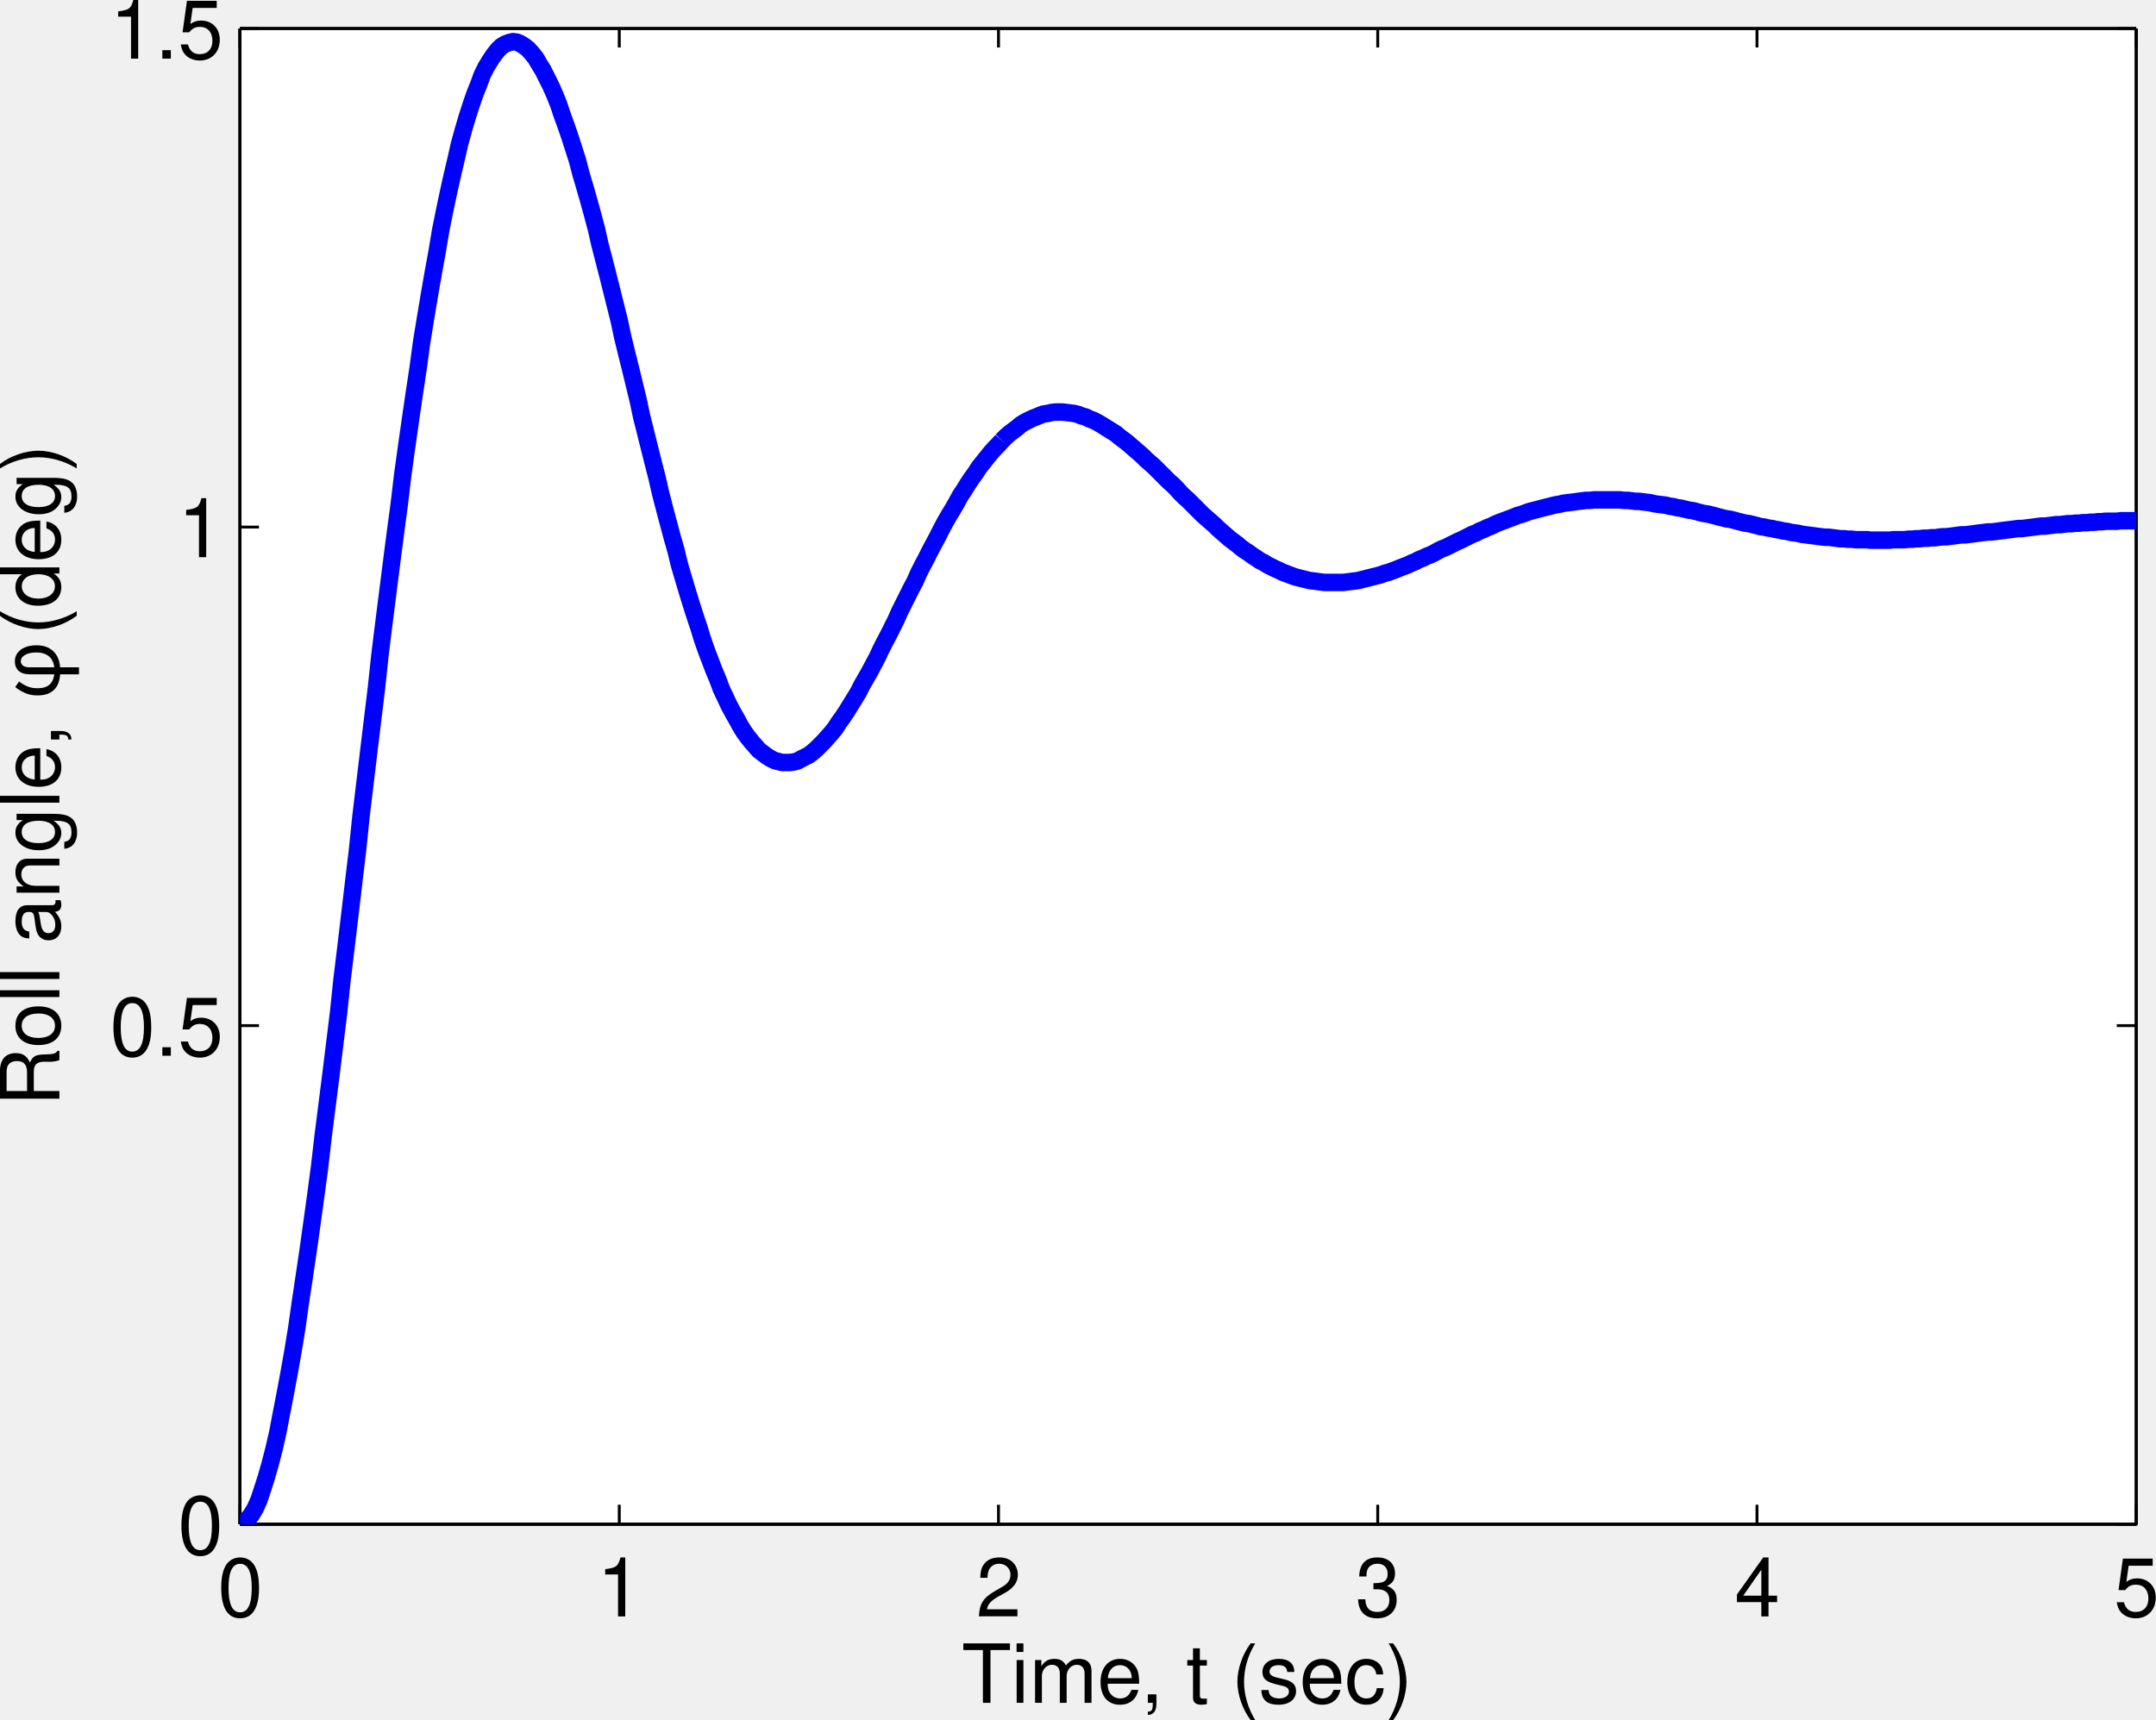
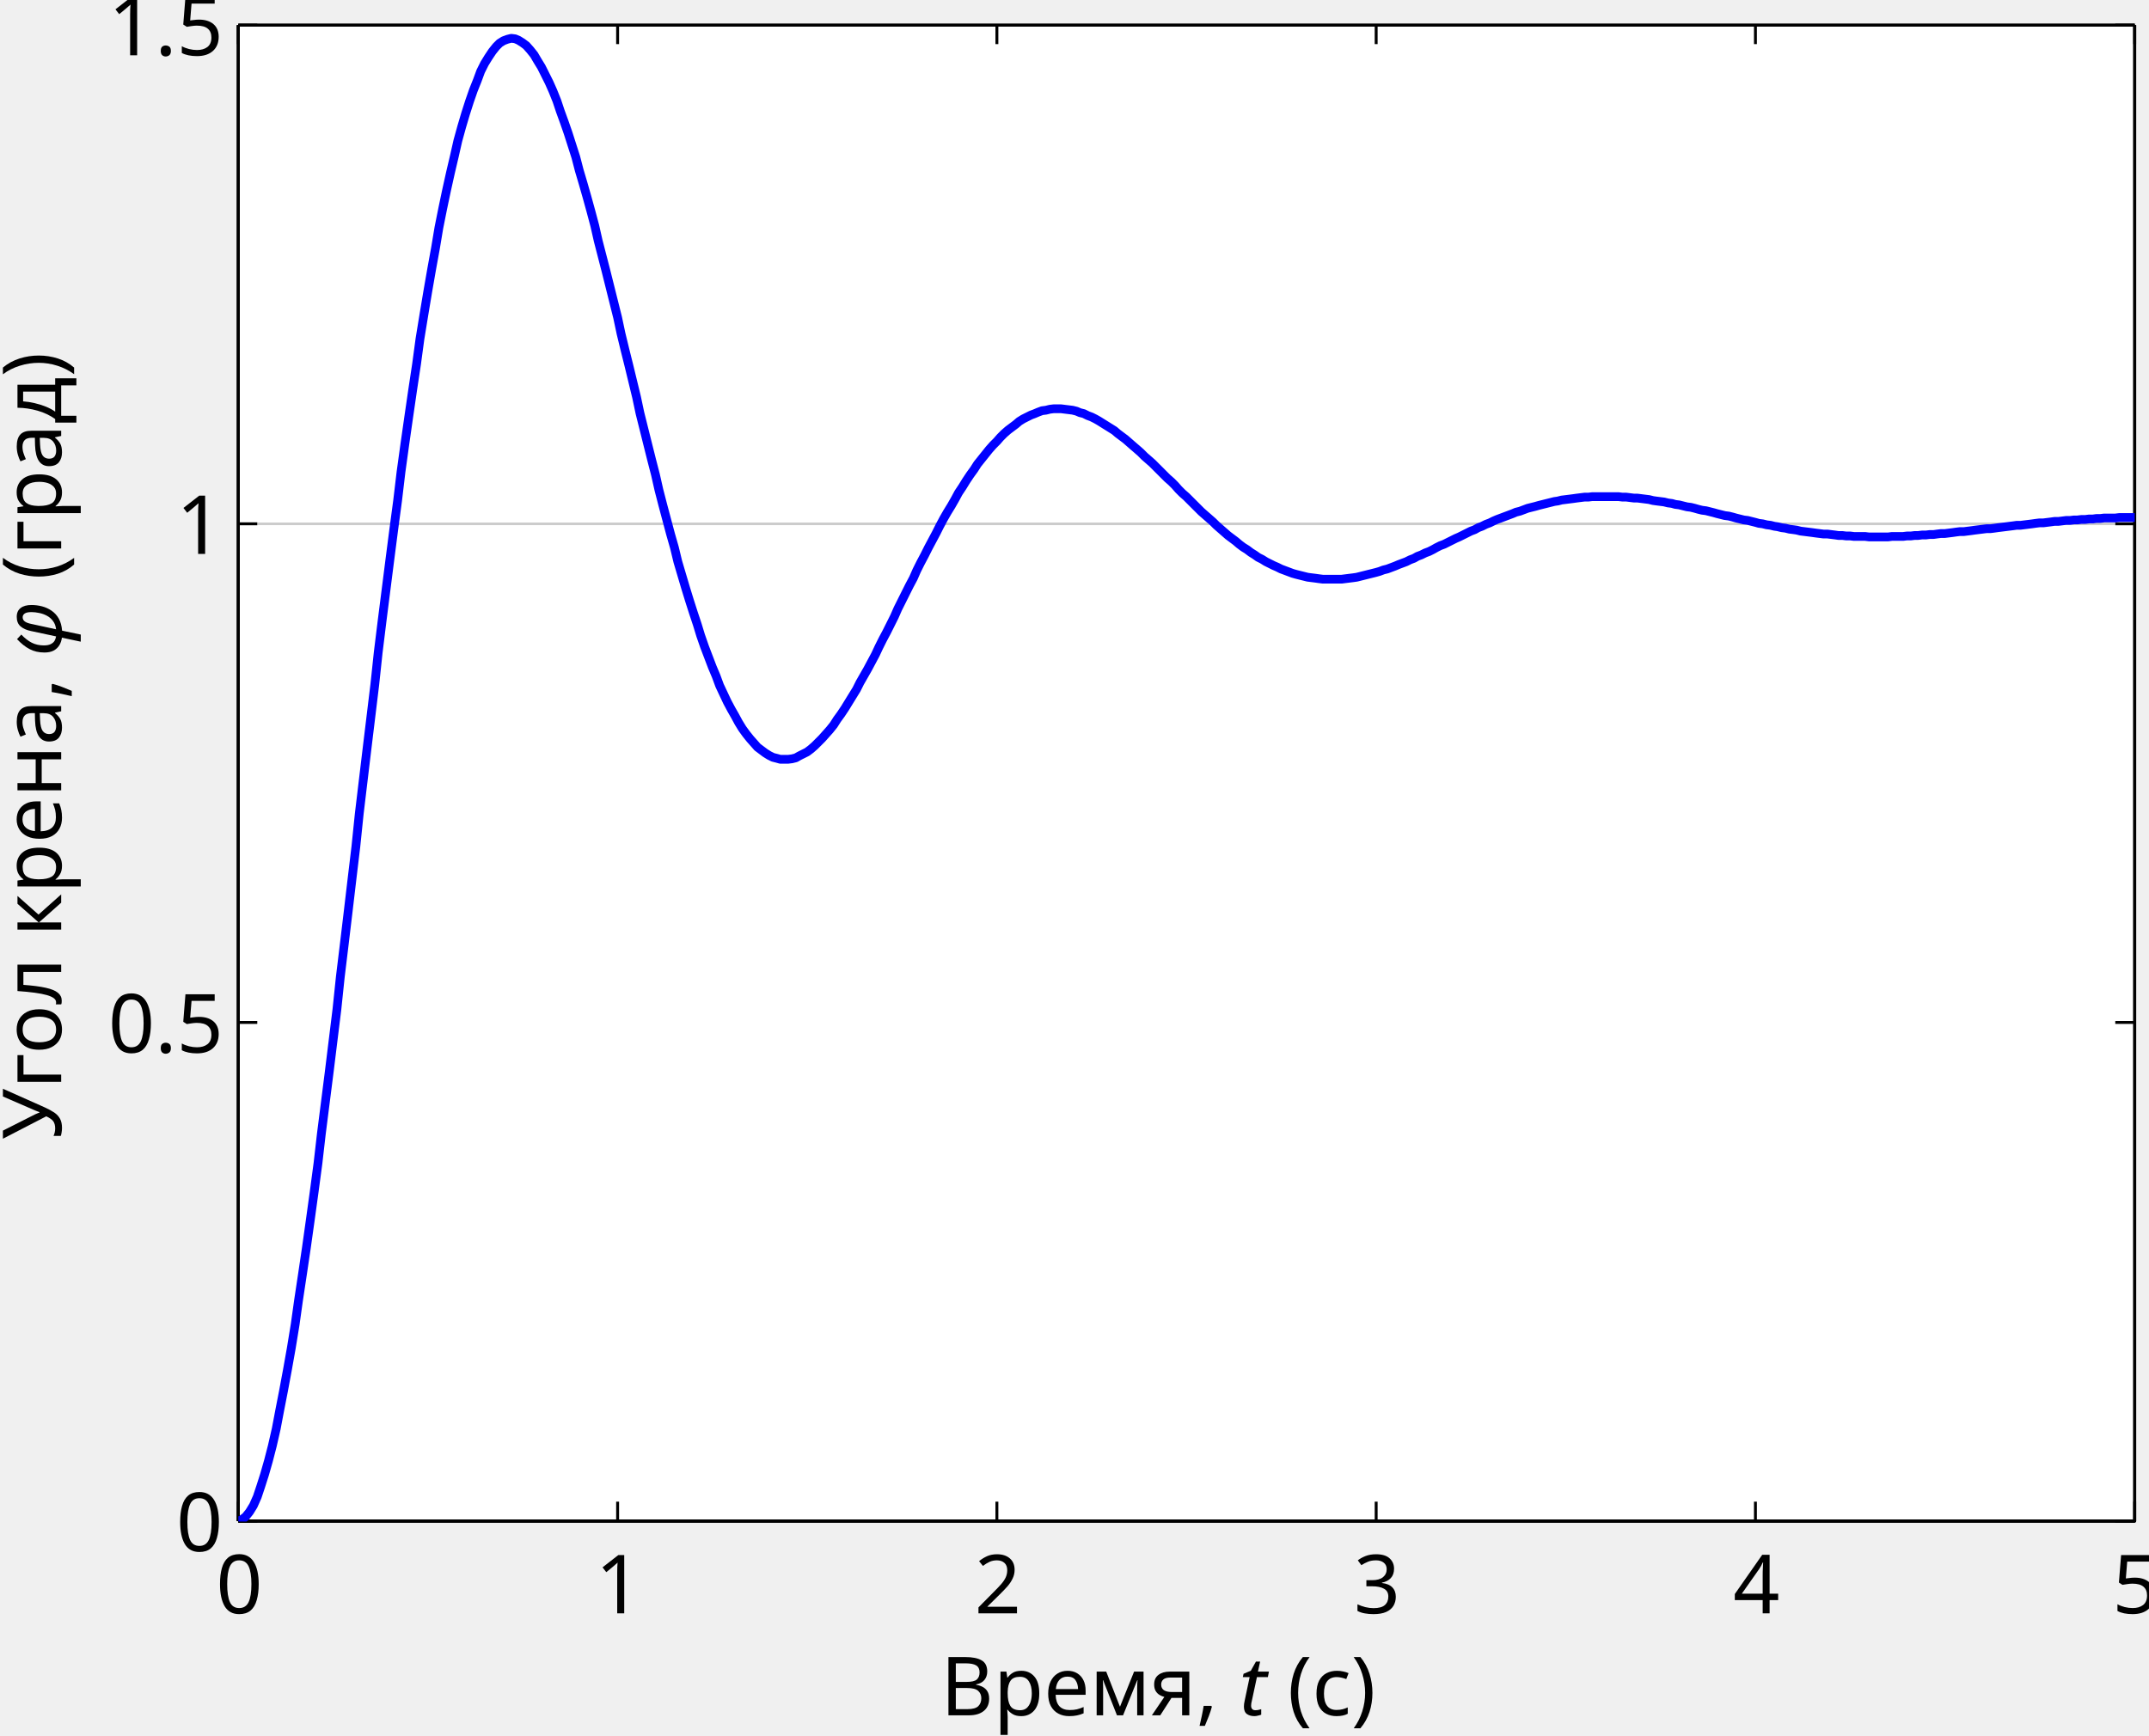
- <svg xmlns="http://www.w3.org/2000/svg" version="1.1" id="svg2" xml:space="preserve" width="493.336" height="393.678" viewBox="0 0 493.336 393.678">
+ <svg xmlns="http://www.w3.org/2000/svg" version="1.1" id="svg2" xml:space="preserve" width="491.691" height="397.217" viewBox="0 0 491.691 397.217">
  <defs id="defs6">
    <clipPath clipPathUnits="userSpaceOnUse" id="clipPath236">
      <path d="M 545.832,2914.17 H 3800.83 V 345.832 H 545.832 Z" id="path234" />
    </clipPath>
  </defs>
-   <g id="g10" transform="matrix(1.333333,0,0,-1.333333,-17.85442,395.0833)">
+   <g id="g10" transform="matrix(1.333333,0,0,-1.333333,-18.24645,394.3227)">
    <g id="g12" transform="scale(0.1)">
      <path d="m 545.832,346.668 h 3254.17 v 2567.5 H 545.832 Z" style="fill:#ffffff;fill-opacity:1;fill-rule:evenodd;stroke:none" id="path14" />
    </g>
+     <path style="fill:#cccccc;stroke:#cccccc;stroke-width:0.45;stroke-linecap:butt;stroke-linejoin:miter;stroke-opacity:1;stroke-miterlimit:4;stroke-dasharray:none" d="M 57.833,205.833 H 376.667" id="path4638" />
    <g id="g16" transform="scale(0.1)">
      <g id="g18" transform="translate(545.832,346.668)">
        <path d="M 0,0 V 2567.502 H 3254.168 V 0 H 0" style="fill:none;stroke:#ffffff;stroke-width:5;stroke-linecap:butt;stroke-linejoin:round;stroke-miterlimit:10;stroke-dasharray:none;stroke-opacity:1" id="path20" />
      </g>
    </g>
    <g id="g22" transform="scale(0.1)">
      <g id="g24" transform="translate(545.832,2914.17)">
        <path d="M 0,0 H 3254.168" style="fill:none;stroke:#000000;stroke-width:5;stroke-linecap:butt;stroke-linejoin:round;stroke-miterlimit:10;stroke-dasharray:none;stroke-opacity:1" id="path26" />
      </g>
    </g>
    <g id="g28" transform="scale(0.1)">
      <g id="g30" transform="translate(545.832,346.668)">
        <path d="M 0,0 H 3254.168 V 2567.502" style="fill:none;stroke:#000000;stroke-width:5;stroke-linecap:butt;stroke-linejoin:round;stroke-miterlimit:10;stroke-dasharray:none;stroke-opacity:1" id="path32" />
      </g>
    </g>
    <g id="g34" transform="scale(0.1)">
      <g id="g36" transform="translate(545.832,346.668)">
        <path d="M 0,0 V 2567.502" style="fill:none;stroke:#000000;stroke-width:5;stroke-linecap:butt;stroke-linejoin:round;stroke-miterlimit:10;stroke-dasharray:none;stroke-opacity:1" id="path38" />
      </g>
    </g>
    <g id="g40" transform="scale(0.1)">
      <g id="g42" transform="translate(545.832,346.668)">
        <path d="M 0,0 H 3254.168" style="fill:none;stroke:#000000;stroke-width:5;stroke-linecap:butt;stroke-linejoin:round;stroke-miterlimit:10;stroke-dasharray:none;stroke-opacity:1" id="path44" />
      </g>
    </g>
    <g id="g46" transform="scale(0.1)">
      <g id="g48" transform="translate(545.832,346.668)">
        <path d="M 0,0 V 2567.502" style="fill:none;stroke:#000000;stroke-width:5;stroke-linecap:butt;stroke-linejoin:round;stroke-miterlimit:10;stroke-dasharray:none;stroke-opacity:1" id="path50" />
      </g>
    </g>
    <g id="g52" transform="scale(0.1)">
      <g id="g54" transform="translate(545.832,346.668)">
        <path d="M 0,0 V 33.332" style="fill:none;stroke:#000000;stroke-width:5;stroke-linecap:butt;stroke-linejoin:round;stroke-miterlimit:10;stroke-dasharray:none;stroke-opacity:1" id="path56" />
      </g>
    </g>
    <g id="g58" transform="scale(0.1)">
      <g id="g60" transform="translate(545.832,2914.17)">
        <path d="M 0,0 V -32.5" style="fill:none;stroke:#000000;stroke-width:5;stroke-linecap:butt;stroke-linejoin:round;stroke-miterlimit:10;stroke-dasharray:none;stroke-opacity:1" id="path62" />
      </g>
    </g>
-     <text transform="matrix(1,0,0,-1,50.75,18.833)" style="font-variant:normal;font-weight:normal;font-size:14px;font-family:Helvetica;-inkscape-font-specification:Helvetica;writing-mode:lr-tb;fill:#000000;fill-opacity:1;fill-rule:nonzero;stroke:none" id="text66">
-       <tspan x="0" y="0" id="tspan64">0</tspan>
+     <text transform="matrix(1,0,0,-1,50.75,18.833)" style="font-style:normal;font-variant:normal;font-weight:normal;font-stretch:normal;font-size:14px;font-family:'CMU Sans Serif';-inkscape-font-specification:'CMU Sans Serif';writing-mode:lr-tb;fill:#000000;fill-opacity:1;fill-rule:nonzero;stroke:none" id="text66">
+       <tspan x="0" y="0" id="tspan64" style="font-style:normal;font-variant:normal;font-weight:normal;font-stretch:normal;font-family:'CMU Sans Serif';-inkscape-font-specification:'CMU Sans Serif'">0</tspan>
    </text>
    <g id="g68" transform="scale(0.1)">
      <g id="g70" transform="translate(1196.67,346.668)">
        <path d="M 0,0 V 33.332" style="fill:none;stroke:#000000;stroke-width:5;stroke-linecap:butt;stroke-linejoin:round;stroke-miterlimit:10;stroke-dasharray:none;stroke-opacity:1" id="path72" />
      </g>
    </g>
    <g id="g74" transform="scale(0.1)">
      <g id="g76" transform="translate(1196.67,2914.17)">
        <path d="M 0,0 V -32.5" style="fill:none;stroke:#000000;stroke-width:5;stroke-linecap:butt;stroke-linejoin:round;stroke-miterlimit:10;stroke-dasharray:none;stroke-opacity:1" id="path78" />
      </g>
    </g>
-     <text transform="matrix(1,0,0,-1,115.833,18.833)" style="font-variant:normal;font-weight:normal;font-size:14px;font-family:Helvetica;-inkscape-font-specification:Helvetica;writing-mode:lr-tb;fill:#000000;fill-opacity:1;fill-rule:nonzero;stroke:none" id="text82">
-       <tspan x="0" y="0" id="tspan80">1</tspan>
+     <text transform="matrix(1,0,0,-1,115.833,18.833)" style="font-style:normal;font-variant:normal;font-weight:normal;font-stretch:normal;font-size:14px;font-family:'CMU Sans Serif';-inkscape-font-specification:'CMU Sans Serif';writing-mode:lr-tb;fill:#000000;fill-opacity:1;fill-rule:nonzero;stroke:none" id="text82">
+       <tspan x="0" y="0" id="tspan80" style="font-style:normal;font-variant:normal;font-weight:normal;font-stretch:normal;font-family:'CMU Sans Serif';-inkscape-font-specification:'CMU Sans Serif'">1</tspan>
    </text>
    <g id="g84" transform="scale(0.1)">
      <g id="g86" transform="translate(1847.5,346.668)">
        <path d="M 0,0 V 33.332" style="fill:none;stroke:#000000;stroke-width:5;stroke-linecap:butt;stroke-linejoin:round;stroke-miterlimit:10;stroke-dasharray:none;stroke-opacity:1" id="path88" />
      </g>
    </g>
    <g id="g90" transform="scale(0.1)">
      <g id="g92" transform="translate(1847.5,2914.17)">
        <path d="M 0,0 V -32.5" style="fill:none;stroke:#000000;stroke-width:5;stroke-linecap:butt;stroke-linejoin:round;stroke-miterlimit:10;stroke-dasharray:none;stroke-opacity:1" id="path94" />
      </g>
    </g>
-     <text transform="matrix(1,0,0,-1,180.917,18.833)" style="font-variant:normal;font-weight:normal;font-size:14px;font-family:Helvetica;-inkscape-font-specification:Helvetica;writing-mode:lr-tb;fill:#000000;fill-opacity:1;fill-rule:nonzero;stroke:none" id="text98">
-       <tspan x="0" y="0" id="tspan96">2</tspan>
+     <text transform="matrix(1,0,0,-1,180.917,18.833)" style="font-style:normal;font-variant:normal;font-weight:normal;font-stretch:normal;font-size:14px;font-family:'CMU Sans Serif';-inkscape-font-specification:'CMU Sans Serif';writing-mode:lr-tb;fill:#000000;fill-opacity:1;fill-rule:nonzero;stroke:none" id="text98">
+       <tspan x="0" y="0" id="tspan96" style="font-style:normal;font-variant:normal;font-weight:normal;font-stretch:normal;font-family:'CMU Sans Serif';-inkscape-font-specification:'CMU Sans Serif'">2</tspan>
    </text>
    <g id="g100" transform="scale(0.1)">
      <g id="g102" transform="translate(2498.33,346.668)">
        <path d="M 0,0 V 33.332" style="fill:none;stroke:#000000;stroke-width:5;stroke-linecap:butt;stroke-linejoin:round;stroke-miterlimit:10;stroke-dasharray:none;stroke-opacity:1" id="path104" />
      </g>
    </g>
    <g id="g106" transform="scale(0.1)">
      <g id="g108" transform="translate(2498.33,2914.17)">
        <path d="M 0,0 V -32.5" style="fill:none;stroke:#000000;stroke-width:5;stroke-linecap:butt;stroke-linejoin:round;stroke-miterlimit:10;stroke-dasharray:none;stroke-opacity:1" id="path110" />
      </g>
    </g>
-     <text transform="matrix(1,0,0,-1,246,18.833)" style="font-variant:normal;font-weight:normal;font-size:14px;font-family:Helvetica;-inkscape-font-specification:Helvetica;writing-mode:lr-tb;fill:#000000;fill-opacity:1;fill-rule:nonzero;stroke:none" id="text114">
-       <tspan x="0" y="0" id="tspan112">3</tspan>
+     <text transform="matrix(1,0,0,-1,246,18.833)" style="font-style:normal;font-variant:normal;font-weight:normal;font-stretch:normal;font-size:14px;font-family:'CMU Sans Serif';-inkscape-font-specification:'CMU Sans Serif';writing-mode:lr-tb;fill:#000000;fill-opacity:1;fill-rule:nonzero;stroke:none" id="text114">
+       <tspan x="0" y="0" id="tspan112" style="font-style:normal;font-variant:normal;font-weight:normal;font-stretch:normal;font-family:'CMU Sans Serif';-inkscape-font-specification:'CMU Sans Serif'">3</tspan>
    </text>
    <g id="g116" transform="scale(0.1)">
      <g id="g118" transform="translate(3149.17,346.668)">
        <path d="M 0,0 V 33.332" style="fill:none;stroke:#000000;stroke-width:5;stroke-linecap:butt;stroke-linejoin:round;stroke-miterlimit:10;stroke-dasharray:none;stroke-opacity:1" id="path120" />
      </g>
    </g>
    <g id="g122" transform="scale(0.1)">
      <g id="g124" transform="translate(3149.17,2914.17)">
        <path d="M 0,0 V -32.5" style="fill:none;stroke:#000000;stroke-width:5;stroke-linecap:butt;stroke-linejoin:round;stroke-miterlimit:10;stroke-dasharray:none;stroke-opacity:1" id="path126" />
      </g>
    </g>
-     <text transform="matrix(1,0,0,-1,311.083,18.833)" style="font-variant:normal;font-weight:normal;font-size:14px;font-family:Helvetica;-inkscape-font-specification:Helvetica;writing-mode:lr-tb;fill:#000000;fill-opacity:1;fill-rule:nonzero;stroke:none" id="text130">
-       <tspan x="0" y="0" id="tspan128">4</tspan>
+     <text transform="matrix(1,0,0,-1,311.083,18.833)" style="font-style:normal;font-variant:normal;font-weight:normal;font-stretch:normal;font-size:14px;font-family:'CMU Sans Serif';-inkscape-font-specification:'CMU Sans Serif';writing-mode:lr-tb;fill:#000000;fill-opacity:1;fill-rule:nonzero;stroke:none" id="text130">
+       <tspan x="0" y="0" id="tspan128" style="font-style:normal;font-variant:normal;font-weight:normal;font-stretch:normal;font-family:'CMU Sans Serif';-inkscape-font-specification:'CMU Sans Serif'">4</tspan>
    </text>
    <g id="g132" transform="scale(0.1)">
      <g id="g134" transform="translate(3800,346.668)">
        <path d="M 0,0 V 33.332" style="fill:none;stroke:#000000;stroke-width:5;stroke-linecap:butt;stroke-linejoin:round;stroke-miterlimit:10;stroke-dasharray:none;stroke-opacity:1" id="path136" />
      </g>
    </g>
    <g id="g138" transform="scale(0.1)">
      <g id="g140" transform="translate(3800,2914.17)">
        <path d="M 0,0 V -32.5" style="fill:none;stroke:#000000;stroke-width:5;stroke-linecap:butt;stroke-linejoin:round;stroke-miterlimit:10;stroke-dasharray:none;stroke-opacity:1" id="path142" />
      </g>
    </g>
-     <text transform="matrix(1,0,0,-1,376.167,18.833)" style="font-variant:normal;font-weight:normal;font-size:14px;font-family:Helvetica;-inkscape-font-specification:Helvetica;writing-mode:lr-tb;fill:#000000;fill-opacity:1;fill-rule:nonzero;stroke:none" id="text146">
-       <tspan x="0" y="0" id="tspan144">5</tspan>
+     <text transform="matrix(1,0,0,-1,376.167,18.833)" style="font-style:normal;font-variant:normal;font-weight:normal;font-stretch:normal;font-size:14px;font-family:'CMU Sans Serif';-inkscape-font-specification:'CMU Sans Serif';writing-mode:lr-tb;fill:#000000;fill-opacity:1;fill-rule:nonzero;stroke:none" id="text146">
+       <tspan x="0" y="0" id="tspan144" style="font-style:normal;font-variant:normal;font-weight:normal;font-stretch:normal;font-family:'CMU Sans Serif';-inkscape-font-specification:'CMU Sans Serif'">5</tspan>
    </text>
    <g id="g148" transform="scale(0.1)">
      <g id="g150" transform="translate(545.832,346.668)">
        <path d="M 0,0 H 32.5" style="fill:none;stroke:#000000;stroke-width:5;stroke-linecap:butt;stroke-linejoin:round;stroke-miterlimit:10;stroke-dasharray:none;stroke-opacity:1" id="path152" />
      </g>
    </g>
    <g id="g154" transform="scale(0.1)">
      <g id="g156" transform="translate(3800,346.668)">
        <path d="M 0,0 H -33.33" style="fill:none;stroke:#000000;stroke-width:5;stroke-linecap:butt;stroke-linejoin:round;stroke-miterlimit:10;stroke-dasharray:none;stroke-opacity:1" id="path158" />
      </g>
    </g>
-     <text transform="matrix(1,0,0,-1,43.917,29.5)" style="font-variant:normal;font-weight:normal;font-size:14px;font-family:Helvetica;-inkscape-font-specification:Helvetica;writing-mode:lr-tb;fill:#000000;fill-opacity:1;fill-rule:nonzero;stroke:none" id="text162">
-       <tspan x="0" y="0" id="tspan160">0</tspan>
+     <text transform="matrix(1,0,0,-1,43.917,29.5)" style="font-style:normal;font-variant:normal;font-weight:normal;font-stretch:normal;font-size:14px;font-family:'CMU Sans Serif';-inkscape-font-specification:'CMU Sans Serif';writing-mode:lr-tb;fill:#000000;fill-opacity:1;fill-rule:nonzero;stroke:none" id="text162">
+       <tspan x="0" y="0" id="tspan160" style="font-style:normal;font-variant:normal;font-weight:normal;font-stretch:normal;font-family:'CMU Sans Serif';-inkscape-font-specification:'CMU Sans Serif'">0</tspan>
    </text>
    <g id="g164" transform="scale(0.1)">
      <g id="g166" transform="translate(545.832,1202.5)">
        <path d="M 0,0 H 32.5" style="fill:none;stroke:#000000;stroke-width:5;stroke-linecap:butt;stroke-linejoin:round;stroke-miterlimit:10;stroke-dasharray:none;stroke-opacity:1" id="path168" />
      </g>
    </g>
    <g id="g170" transform="scale(0.1)">
      <g id="g172" transform="translate(3800,1202.5)">
        <path d="M 0,0 H -33.33" style="fill:none;stroke:#000000;stroke-width:5;stroke-linecap:butt;stroke-linejoin:round;stroke-miterlimit:10;stroke-dasharray:none;stroke-opacity:1" id="path174" />
      </g>
    </g>
-     <text transform="matrix(1,0,0,-1,32.25,115.083)" style="font-variant:normal;font-weight:normal;font-size:14px;font-family:Helvetica;-inkscape-font-specification:Helvetica;writing-mode:lr-tb;fill:#000000;fill-opacity:1;fill-rule:nonzero;stroke:none" id="text178">
+     <text transform="matrix(1,0,0,-1,32.25,115.083)" style="font-style:normal;font-variant:normal;font-weight:normal;font-stretch:normal;font-size:14px;font-family:'CMU Sans Serif';-inkscape-font-specification:'CMU Sans Serif';writing-mode:lr-tb;fill:#000000;fill-opacity:1;fill-rule:nonzero;stroke:none" id="text178">
      <tspan x="0 7.784 11.676" y="0" id="tspan176">0.5</tspan>
    </text>
    <g id="g180" transform="scale(0.1)">
      <g id="g182" transform="translate(545.832,2058.33)">
        <path d="M 0,0 H 32.5" style="fill:none;stroke:#000000;stroke-width:5;stroke-linecap:butt;stroke-linejoin:round;stroke-miterlimit:10;stroke-dasharray:none;stroke-opacity:1" id="path184" />
      </g>
    </g>
    <g id="g186" transform="scale(0.1)">
      <g id="g188" transform="translate(3800,2058.33)">
        <path d="M 0,0 H -33.33" style="fill:none;stroke:#000000;stroke-width:5;stroke-linecap:butt;stroke-linejoin:round;stroke-miterlimit:10;stroke-dasharray:none;stroke-opacity:1" id="path190" />
      </g>
    </g>
-     <text transform="matrix(1,0,0,-1,43.917,200.667)" style="font-variant:normal;font-weight:normal;font-size:14px;font-family:Helvetica;-inkscape-font-specification:Helvetica;writing-mode:lr-tb;fill:#000000;fill-opacity:1;fill-rule:nonzero;stroke:none" id="text194">
-       <tspan x="0" y="0" id="tspan192">1</tspan>
+     <text transform="matrix(1,0,0,-1,43.917,200.667)" style="font-style:normal;font-variant:normal;font-weight:normal;font-stretch:normal;font-size:14px;font-family:'CMU Sans Serif';-inkscape-font-specification:'CMU Sans Serif';writing-mode:lr-tb;fill:#000000;fill-opacity:1;fill-rule:nonzero;stroke:none" id="text194">
+       <tspan x="0" y="0" id="tspan192" style="font-style:normal;font-variant:normal;font-weight:normal;font-stretch:normal;font-family:'CMU Sans Serif';-inkscape-font-specification:'CMU Sans Serif'">1</tspan>
    </text>
    <g id="g196" transform="scale(0.1)">
      <g id="g198" transform="translate(545.832,2914.17)">
        <path d="M 0,0 H 32.5" style="fill:none;stroke:#000000;stroke-width:5;stroke-linecap:butt;stroke-linejoin:round;stroke-miterlimit:10;stroke-dasharray:none;stroke-opacity:1" id="path200" />
      </g>
    </g>
    <g id="g202" transform="scale(0.1)">
      <g id="g204" transform="translate(3800,2914.17)">
        <path d="M 0,0 H -33.33" style="fill:none;stroke:#000000;stroke-width:5;stroke-linecap:butt;stroke-linejoin:round;stroke-miterlimit:10;stroke-dasharray:none;stroke-opacity:1" id="path206" />
      </g>
    </g>
-     <text transform="matrix(1,0,0,-1,32.25,286.25)" style="font-variant:normal;font-weight:normal;font-size:14px;font-family:Helvetica;-inkscape-font-specification:Helvetica;writing-mode:lr-tb;fill:#000000;fill-opacity:1;fill-rule:nonzero;stroke:none" id="text210">
+     <text transform="matrix(1,0,0,-1,32.25,286.25)" style="font-style:normal;font-variant:normal;font-weight:normal;font-stretch:normal;font-size:14px;font-family:'CMU Sans Serif';-inkscape-font-specification:'CMU Sans Serif';writing-mode:lr-tb;fill:#000000;fill-opacity:1;fill-rule:nonzero;stroke:none" id="text210">
      <tspan x="0 7.784 11.676" y="0" id="tspan208">1.5</tspan>
    </text>
    <g id="g212" transform="scale(0.1)">
      <g id="g214" transform="translate(545.832,2914.17)">
        <path d="M 0,0 H 3254.168" style="fill:none;stroke:#000000;stroke-width:5;stroke-linecap:butt;stroke-linejoin:round;stroke-miterlimit:10;stroke-dasharray:none;stroke-opacity:1" id="path216" />
      </g>
    </g>
    <g id="g218" transform="scale(0.1)">
      <g id="g220" transform="translate(545.832,346.668)">
        <path d="M 0,0 H 3254.168 V 2567.502" style="fill:none;stroke:#000000;stroke-width:5;stroke-linecap:butt;stroke-linejoin:round;stroke-miterlimit:10;stroke-dasharray:none;stroke-opacity:1" id="path222" />
      </g>
    </g>
    <g id="g224" transform="scale(0.1)">
      <g id="g226" transform="translate(545.832,346.668)">
        <path d="M 0,0 V 2567.502" style="fill:none;stroke:#000000;stroke-width:5;stroke-linecap:butt;stroke-linejoin:round;stroke-miterlimit:10;stroke-dasharray:none;stroke-opacity:1" id="path228" />
      </g>
    </g>
    <g id="g230" transform="scale(0.1)">
      <g id="g232" clip-path="url(#clipPath236)">
-         <g id="g238" transform="translate(1853.33,2206.67)">
-           <path d="m 0,0 6.67,6.66 6.67,5.84 6.66,5 6.67,5 5.83,5 6.67,4.16 6.67,3.34 6.66,3.33 6.67,2.5 5.83,2.5 6.67,2.5 6.67,0.83 6.66,1.67 6.67,0.83 h 12.5 l 6.67,-0.83 6.66,-0.83 6.67,-0.84 6.67,-1.66 5.83,-2.5 6.67,-1.67 6.66,-3.33 6.67,-2.5 6.67,-3.34 5.83,-3.33 6.67,-4.17 6.66,-4.16 6.67,-4.17 6.67,-4.17 5.83,-5 6.67,-5 6.66,-5 6.67,-5.83 6.67,-5.83 5.83,-5 6.67,-5.84 6.66,-6.66 6.67,-5.84 6.67,-5.83 6.66,-6.67 5.84,-5.83 6.66,-6.67 6.67,-6.66 6.67,-5.84 6.66,-6.66 5.84,-6.67 6.66,-6.67 6.67,-5.83 6.67,-6.67 6.66,-6.66 5.84,-5.84 6.66,-6.66 6.67,-5.84 6.67,-5.83 6.66,-5.83 5.84,-5.84 6.66,-5.83 6.67,-5.83 6.67,-5.84 6.66,-5 6.67,-5 5.83,-5 6.67,-5 6.67,-4.16 6.66,-5 6.67,-4.17 5.83,-4.17 6.67,-3.33 6.67,-4.17 6.66,-3.33 6.67,-3.33 5.83,-2.5 6.67,-3.34 6.67,-2.5 6.66,-2.5 6.67,-2.5 5.83,-1.66 6.67,-1.67 6.67,-1.67 6.66,-1.66 6.67,-0.84 6.67,-0.83 5.83,-0.83 6.67,-0.84 h 32.5 l 6.66,0.84 6.67,0.83 6.67,0.83 5.83,0.84 6.67,1.66 6.66,1.67 6.67,1.67 6.67,1.66 6.66,1.67 5.84,1.67 6.66,2.5 6.67,1.66 6.67,2.5 6.66,2.5 5.84,2.5 6.66,2.5 6.67,2.5 6.67,3.34 6.66,2.5 5.84,3.33 6.66,2.5 6.67,3.33 6.67,2.5 6.66,3.34 5.84,3.33 6.66,3.33 6.67,2.5 6.67,3.34 6.66,3.33 6.67,3.33 5.83,2.5 6.67,3.34 6.67,3.33 6.66,3.33 6.67,2.5 5.83,3.34 6.67,2.5 6.67,3.33 6.66,2.5 6.67,3.33 5.83,2.5 6.67,2.5 6.67,2.5 6.66,2.5 6.67,2.5 5.83,2.5 6.67,1.67 6.67,2.5 6.66,2.5 6.67,1.67 6.67,1.66 5.83,1.67 6.67,1.67 6.66,1.66 6.67,1.67 6.67,1.67 5.83,0.83 6.67,1.67 6.66,0.83 6.67,0.83 6.67,0.84 5.83,0.83 6.67,0.83 6.66,0.84 h 6.67 l 6.67,0.83 h 45 l 6.66,-0.83 h 6.67 l 6.67,-0.84 6.66,-0.83 h 5.84 l 6.66,-0.83 6.67,-0.84 6.67,-0.83 6.66,-1.67 5.84,-0.83 6.66,-0.83 6.67,-0.84 6.67,-1.66 6.66,-0.84 5.84,-1.66 6.66,-0.84 6.67,-1.66 6.67,-1.67 6.66,-0.83 6.67,-1.67 5.83,-1.67 6.67,-1.66 6.67,-0.84 6.66,-1.66 6.67,-1.67 5.83,-1.67 6.67,-1.66 6.67,-1.67 6.66,-0.83 6.67,-1.67 5.83,-1.67 6.67,-1.66 6.67,-1.67 6.66,-0.83 6.67,-1.67 6.67,-1.67 5.83,-1.66 6.67,-0.84 6.66,-1.66 6.67,-0.84 6.67,-1.66 5.83,-0.84 6.67,-1.66 6.66,-0.84 6.67,-1.66 6.67,-0.84 5.83,-0.83 6.67,-1.67 6.66,-0.83 6.67,-0.83 6.67,-0.84 5.83,-0.83 6.67,-0.83 6.66,-0.84 h 6.67 l 6.67,-0.83 6.66,-0.83 5.84,-0.84 h 6.66 l 6.67,-0.83 h 6.67 L 1465,-170 h 19.17 l 6.67,-0.84 h 32.5 l 6.66,0.84 h 19.17 l 6.67,0.83 h 6.66 l 6.67,0.83 h 5.83 l 6.67,0.84 h 6.67 l 6.66,0.83 h 6.67 l 5.83,0.83 6.67,0.84 h 6.67 l 6.66,0.83 6.67,0.83 5.83,0.84 6.67,0.83 h 6.67 l 6.66,0.83 6.67,0.84 5.83,0.83 6.67,0.83 6.67,0.84 6.66,0.83 h 6.67 l 6.67,0.83 5.83,0.84 6.67,0.83 6.66,0.83 6.67,0.84 6.67,0.83 5.83,0.83 h 6.67 l 6.66,0.84 6.67,0.83 6.67,0.83 5.83,0.84 6.67,0.83 h 6.66 l 6.67,0.83 6.67,0.84 5.83,0.83 h 6.67 l 6.66,0.83 6.67,0.84 h 6.67 l 6.66,0.83 h 5.84 l 6.66,0.83 h 6.67 l 6.67,0.84 h 6.66 l 5.84,0.83 h 6.66 l 6.67,0.83 h 19.17 l 6.66,0.84 h 26.67" style="fill:none;stroke:#0000ff;stroke-width:30;stroke-linecap:butt;stroke-linejoin:round;stroke-miterlimit:10;stroke-dasharray:none;stroke-opacity:1" id="path240" />
+         <g id="g238" transform="translate(1853.33,2206.67)" />
+         <g id="g242" transform="translate(545.832,346.668)">
+           <path d="m 0,0 5.836,2.5 6.664,5 6.668,8.332 6.668,10.832 6.664,15 5.836,17.5 L 45,80 l 6.668,23.332 6.668,25.832 6.664,29.168 5.836,30.832 6.664,34.168 6.668,35.832 6.668,37.5 6.664,40.836 5.836,41.664 6.664,44.168 6.668,45 6.668,47.5 6.664,48.332 6.668,50 5.832,50.838 6.668,52.5 6.668,52.5 6.664,54.16 6.668,54.17 5.832,55.83 6.668,55 6.668,55.84 6.664,56.66 6.668,55.84 5.832,56.66 6.668,55.84 6.668,55.83 6.664,55 6.668,55 5.832,55 6.668,54.17 6.668,52.5 6.664,52.5 6.668,51.66 6.668,50 5.832,49.17 6.668,48.33 6.664,46.67 6.668,45.83 6.668,44.17 5.832,43.33 6.668,40.84 6.664,40 6.668,38.33 6.668,36.67 5.832,35 6.668,33.33 6.664,31.67 6.668,30 6.668,28.33 5.832,25.83 6.668,24.17 6.664,22.5 6.668,20.83 6.668,19.17 6.664,16.67 5.836,15.83 6.664,13.33 6.668,10.84 6.668,10 6.664,8.33 5.836,5.83 6.662,4.17 6.67,2.5 6.67,1.67 6.66,-0.84 5.84,-2.5 6.66,-4.16 6.67,-5 6.67,-7.5 6.66,-8.34 5.84,-10 6.66,-10.83 6.67,-13.33 6.67,-13.34 6.66,-15 6.67,-16.66 5.83,-17.5 6.67,-18.34 6.67,-19.16 6.66,-20.84 6.67,-20.83 5.83,-22.5 6.67,-22.5 6.67,-23.33 6.66,-24.17 6.67,-25 5.83,-25.83 6.67,-25.84 6.67,-25.83 6.66,-26.67 6.67,-26.66 6.67,-26.67 5.83,-27.5 6.67,-27.5 6.66,-26.67 6.67,-27.5 6.67,-27.5 5.83,-27.5 6.67,-26.66 6.66,-26.67 6.67,-26.67 6.67,-25.83 5.83,-25.83 6.67,-25.84 6.66,-25 6.67,-25 6.67,-23.33 5.83,-24.17 6.67,-22.5 6.66,-22.5 6.67,-21.66 6.67,-20.84 6.66,-20 5.84,-19.16 6.66,-19.17 6.67,-17.5 6.67,-17.5 6.66,-15.83 5.84,-15.84 6.66,-14.16 6.67,-14.17 6.67,-12.5 6.66,-11.67 5.84,-10.83 6.66,-10.83 6.67,-9.17 6.67,-8.33 6.66,-7.5 5.84,-6.67 6.66,-5 6.67,-5 6.67,-4.17 6.66,-3.33 6.67,-1.67 5.83,-1.66 h 13.34 l 6.66,0.83 6.67,1.67 5.83,3.33 6.67,3.33 6.67,3.34 6.66,5 6.67,5.83 5.83,5.83 6.67,6.67 6.67,7.5 6.66,7.5 6.67,8.33 5.83,9.17 6.67,9.17 6.67,10 6.66,10.83 6.67,10.83 6.67,10.84 5.83,11.66 6.67,11.67 6.66,11.67 6.67,12.5 6.67,12.5 5.83,12.5 6.67,13.33 6.66,12.5 6.67,13.33 6.67,13.34 5.83,13.33 6.67,13.33 6.66,13.34 6.67,13.33 6.67,12.5 5.83,13.33 6.67,13.34 6.66,12.5 6.67,13.33 6.67,12.5 6.66,12.5 5.84,11.67 6.66,12.5 6.67,11.66 6.67,10.84 6.66,11.66 5.84,10.84 6.66,10 6.67,10.83 6.67,10 6.66,9.17 5.84,9.16 6.66,8.34 6.67,8.33 6.67,8.33 6.66,7.5 6.67,6.67 5.83,6.67 6.67,6.66 6.67,5.84 6.66,5 6.67,5 5.83,5 6.67,4.16 6.67,3.34 6.66,3.33 6.67,2.5 5.83,2.5 6.67,2.5 6.67,0.83 6.66,1.67 6.67,0.83 h 12.5 l 6.67,-0.83 6.66,-0.83 6.67,-0.84 6.67,-1.66 5.83,-2.5 6.67,-1.67 6.66,-3.33 6.67,-2.5 6.67,-3.34 5.83,-3.33 6.67,-4.17 6.66,-4.16 6.67,-4.17 6.67,-4.17 5.83,-5 6.67,-5 6.66,-5 6.67,-5.83 6.67,-5.83 5.83,-5 6.67,-5.84 6.66,-6.66 6.67,-5.84 6.67,-5.83 6.66,-6.67 5.84,-5.83 6.66,-6.67 6.67,-6.66 6.67,-5.84 6.66,-6.66 5.84,-6.67 6.66,-6.67 6.67,-5.83 6.67,-6.67 6.66,-6.66 5.84,-5.84 6.66,-6.66 6.67,-5.84 6.67,-5.83 6.66,-5.83 5.84,-5.84 6.66,-5.83 6.67,-5.83 6.67,-5.84 6.66,-5 6.67,-5 5.83,-5 6.67,-5 6.67,-4.16 6.66,-5 6.67,-4.17 5.83,-4.17 6.67,-3.33 6.67,-4.17 6.66,-3.33 6.67,-3.33 5.83,-2.5 6.67,-3.34 6.67,-2.5 6.66,-2.5 6.67,-2.5 5.83,-1.66 6.67,-1.67 6.67,-1.67 6.66,-1.66 6.67,-0.84 6.67,-0.83 5.83,-0.83 6.67,-0.84 h 32.5 l 6.66,0.84 6.67,0.83 6.67,0.83 5.83,0.84 6.67,1.66 6.66,1.67 6.67,1.67 6.67,1.66 6.66,1.67 5.84,1.67 6.66,2.5 6.67,1.66 6.67,2.5 6.66,2.5 5.84,2.5 6.66,2.5 6.67,2.5 6.67,3.34 6.66,2.5 5.84,3.33 6.66,2.5 6.67,3.33 6.67,2.5 6.66,3.34 5.84,3.33 6.66,3.33 6.67,2.5 6.67,3.34 6.66,3.33 6.67,3.33 5.83,2.5 6.67,3.34 6.67,3.33 6.66,3.33 6.67,2.5 5.83,3.34 6.67,2.5 6.67,3.33 6.66,2.5 6.67,3.33 5.83,2.5 6.67,2.5 6.67,2.5 6.66,2.5 6.67,2.5 5.83,2.5 6.67,1.67 6.67,2.5 6.66,2.5 6.67,1.67 6.67,1.66 5.83,1.67 6.67,1.67 6.66,1.66 6.67,1.67 6.67,1.67 5.83,0.83 6.67,1.67 6.66,0.83 6.67,0.83 6.67,0.84 5.83,0.83 6.67,0.83 6.66,0.84 h 6.67 l 6.67,0.83 h 45 l 6.66,-0.83 h 6.67 l 6.67,-0.84 6.66,-0.83 h 5.84 l 6.66,-0.83 6.67,-0.84 6.67,-0.83 6.66,-1.67 5.84,-0.83 6.66,-0.83 6.67,-0.84 6.67,-1.66 6.66,-0.84 5.84,-1.66 6.66,-0.84 6.67,-1.66 6.67,-1.67 6.66,-0.83 6.67,-1.67 5.83,-1.67 6.67,-1.66 6.67,-0.84 6.66,-1.66 6.67,-1.67 5.83,-1.67 6.67,-1.66 6.67,-1.67 6.66,-0.83 6.67,-1.67 5.83,-1.67 6.67,-1.66 6.67,-1.67 6.66,-0.83 6.67,-1.67 6.67,-1.67 5.83,-1.66 6.67,-0.84 6.66,-1.66 6.67,-0.84 6.67,-1.66 5.83,-0.84 6.67,-1.66 6.66,-0.84 6.67,-1.66 6.67,-0.84 5.83,-0.83 6.67,-1.67 6.66,-0.83 6.67,-0.83 6.67,-0.84 5.83,-0.83 6.67,-0.83 6.66,-0.84 h 6.67 l 6.67,-0.83 6.66,-0.83 5.84,-0.84 h 6.66 l 6.67,-0.83 h 6.67 l 6.66,-0.83 h 19.17 l 6.67,-0.84 h 32.5 l 6.66,0.84 h 19.17 l 6.67,0.83 h 6.66 l 6.67,0.83 h 5.83 l 6.67,0.84 h 6.67 l 6.66,0.83 h 6.67 l 5.83,0.83 6.67,0.84 h 6.67 l 6.66,0.83 6.67,0.83 5.83,0.84 6.67,0.83 h 6.67 l 6.66,0.83 6.67,0.84 5.83,0.83 6.67,0.83 6.67,0.84 6.66,0.83 h 6.67 l 6.67,0.83 5.83,0.84 6.67,0.83 6.66,0.83 6.67,0.84 6.67,0.83 5.83,0.83 h 6.67 l 6.66,0.84 6.67,0.83 6.67,0.83 5.83,0.84 6.67,0.83 h 6.66 l 6.67,0.83 6.67,0.84 5.83,0.83 h 6.67 l 6.66,0.83 6.67,0.84 h 6.67 l 6.66,0.83 h 5.84 l 6.66,0.83 h 6.67 l 6.67,0.84 h 6.66 l 5.84,0.83 h 6.66 l 6.67,0.83 h 19.17 l 6.66,0.84 h 26.67" style="fill:none;stroke:#0000ff;stroke-width:15;stroke-linecap:butt;stroke-linejoin:round;stroke-miterlimit:10;stroke-dasharray:none;stroke-opacity:1" id="path244" />
        </g>
-         <g id="g242" transform="translate(545.832,346.668)">
-           <path d="m 0,0 5.836,2.5 6.664,5 6.668,8.332 6.668,10.832 6.664,15 5.836,17.5 L 45,80 l 6.668,23.332 6.668,25.832 6.664,29.168 5.836,30.832 6.664,34.168 6.668,35.832 6.668,37.5 6.664,40.836 5.836,41.664 6.664,44.168 6.668,45 6.668,47.5 6.664,48.332 6.668,50 5.832,50.838 6.668,52.5 6.668,52.5 6.664,54.16 6.668,54.17 5.832,55.83 6.668,55 6.668,55.84 6.664,56.66 6.668,55.84 5.832,56.66 6.668,55.84 6.668,55.83 6.664,55 6.668,55 5.832,55 6.668,54.17 6.668,52.5 6.664,52.5 6.668,51.66 6.668,50 5.832,49.17 6.668,48.33 6.664,46.67 6.668,45.83 6.668,44.17 5.832,43.33 6.668,40.84 6.664,40 6.668,38.33 6.668,36.67 5.832,35 6.668,33.33 6.664,31.67 6.668,30 6.668,28.33 5.832,25.83 6.668,24.17 6.664,22.5 6.668,20.83 6.668,19.17 6.664,16.67 5.836,15.83 6.664,13.33 6.668,10.84 6.668,10 6.664,8.33 5.836,5.83 6.662,4.17 6.67,2.5 6.67,1.67 6.66,-0.84 5.84,-2.5 6.66,-4.16 6.67,-5 6.67,-7.5 6.66,-8.34 5.84,-10 6.66,-10.83 6.67,-13.33 6.67,-13.34 6.66,-15 6.67,-16.66 5.83,-17.5 6.67,-18.34 6.67,-19.16 6.66,-20.84 6.67,-20.83 5.83,-22.5 6.67,-22.5 6.67,-23.33 6.66,-24.17 6.67,-25 5.83,-25.83 6.67,-25.84 6.67,-25.83 6.66,-26.67 6.67,-26.66 6.67,-26.67 5.83,-27.5 6.67,-27.5 6.66,-26.67 6.67,-27.5 6.67,-27.5 5.83,-27.5 6.67,-26.66 6.66,-26.67 6.67,-26.67 6.67,-25.83 5.83,-25.83 6.67,-25.84 6.66,-25 6.67,-25 6.67,-23.33 5.83,-24.17 6.67,-22.5 6.66,-22.5 6.67,-21.66 6.67,-20.84 6.66,-20 5.84,-19.16 6.66,-19.17 6.67,-17.5 6.67,-17.5 6.66,-15.83 5.84,-15.84 6.66,-14.16 6.67,-14.17 6.67,-12.5 6.66,-11.67 5.84,-10.83 6.66,-10.83 6.67,-9.17 6.67,-8.33 6.66,-7.5 5.84,-6.67 6.66,-5 6.67,-5 6.67,-4.17 6.66,-3.33 6.67,-1.67 5.83,-1.66 h 13.34 l 6.66,0.83 6.67,1.67 5.83,3.33 6.67,3.33 6.67,3.34 6.66,5 6.67,5.83 5.83,5.83 6.67,6.67 6.67,7.5 6.66,7.5 6.67,8.33 5.83,9.17 6.67,9.17 6.67,10 6.66,10.83 6.67,10.83 6.67,10.84 5.83,11.66 6.67,11.67 6.66,11.67 6.67,12.5 6.67,12.5 5.83,12.5 6.67,13.33 6.66,12.5 6.67,13.33 6.67,13.34 5.83,13.33 6.67,13.33 6.66,13.34 6.67,13.33 6.67,12.5 5.83,13.33 6.67,13.34 6.66,12.5 6.67,13.33 6.67,12.5 6.66,12.5 5.84,11.67 6.66,12.5 6.67,11.66 6.67,10.84 6.66,11.66 5.84,10.84 6.66,10 6.67,10.83 6.67,10 6.66,9.17 5.84,9.16 6.66,8.34 6.67,8.33 6.67,8.33 6.66,7.5 6.67,6.67 5.83,6.67" style="fill:none;stroke:#0000ff;stroke-width:30;stroke-linecap:butt;stroke-linejoin:round;stroke-miterlimit:10;stroke-dasharray:none;stroke-opacity:1" id="path244" />
-         </g>
-       </g>
-     </g>
-     <text transform="matrix(1,0,0,-1,178.417,4)" style="font-variant:normal;font-weight:normal;font-size:14px;font-family:Helvetica;-inkscape-font-specification:Helvetica;writing-mode:lr-tb;fill:#000000;fill-opacity:1;fill-rule:nonzero;stroke:none" id="text248">
-       <tspan x="0 8.554 11.662 23.324 31.108 35 38.892 42.784 46.676 51.338 58.338 66.122 73.122" y="0" id="tspan246">Time, t (sec)</tspan>
-     </text>
-     <text transform="matrix(0,1,1,0,23.5832,106.417)" style="font-variant:normal;font-weight:normal;font-size:14px;font-family:Helvetica;-inkscape-font-specification:Helvetica;writing-mode:lr-tb;fill:#000000;fill-opacity:1;fill-rule:nonzero;stroke:none" id="text252">
-       <tspan x="0 10.108 17.892 21 24.108 28 35.784 43.568 51.352 54.46 62.244 66.136" y="0" id="tspan250">Roll angle, </tspan>
-     </text>
-     <text transform="matrix(0,1,1,0,23.5832,176.167)" style="font-variant:normal;font-weight:normal;font-size:14px;font-family:Symbol;-inkscape-font-specification:Symbol;writing-mode:lr-tb;fill:#000000;fill-opacity:1;fill-rule:nonzero;stroke:none" id="text256">
-       <tspan x="0" y="0" id="tspan254">φ</tspan>
-     </text>
-     <text transform="matrix(0,1,1,0,23.5832,187.309)" style="font-variant:normal;font-weight:normal;font-size:14px;font-family:Helvetica;-inkscape-font-specification:Helvetica;writing-mode:lr-tb;fill:#000000;fill-opacity:1;fill-rule:nonzero;stroke:none" id="text260">
-       <tspan x="0 4.662 12.446 20.23 28.014" y="0" id="tspan258">(deg)</tspan>
+       </g>
+     </g>
+     <text xml:space="preserve" style="font-style:normal;font-weight:normal;font-size:30px;line-height:1.25;font-family:sans-serif;letter-spacing:0px;word-spacing:0px;fill:#000000;fill-opacity:1;stroke:none;stroke-width:0.75" x="100.138" y="24.185" id="text4609" transform="matrix(0,1,1,0,0,0)">
+       <tspan id="tspan4607" x="100.138" y="24.185" style="font-style:normal;font-variant:normal;font-weight:normal;font-stretch:normal;font-size:14px;font-family:'CMU Sans Serif';-inkscape-font-specification:'CMU Sans Serif';stroke-width:0.75">Угол крена, <tspan style="font-style:oblique;font-variant:normal;font-weight:500;font-stretch:normal;font-family:'CMU Sans Serif';-inkscape-font-specification:'CMU Sans Serif Medium Oblique'" id="tspan4611">φ</tspan> (град) </tspan>
+     </text>
+     <text xml:space="preserve" style="font-style:normal;font-weight:normal;font-size:30px;line-height:1.25;font-family:sans-serif;letter-spacing:0px;word-spacing:0px;fill:#000000;fill-opacity:1;stroke:none;stroke-width:0.75" x="175.077" y="-1.329" id="text4609-6" transform="scale(1,-1)">
+       <tspan id="tspan4607-7" x="175.077" y="-1.329" style="font-style:normal;font-variant:normal;font-weight:normal;font-stretch:normal;font-size:14px;font-family:'CMU Sans Serif';-inkscape-font-specification:'CMU Sans Serif';stroke-width:0.75">Время, <tspan style="font-style:oblique;font-variant:normal;font-weight:500;font-stretch:normal;font-family:'CMU Sans Serif';-inkscape-font-specification:'CMU Sans Serif Medium Oblique'" id="tspan4636">t</tspan> (c) </tspan>
    </text>
  </g>
</svg>
